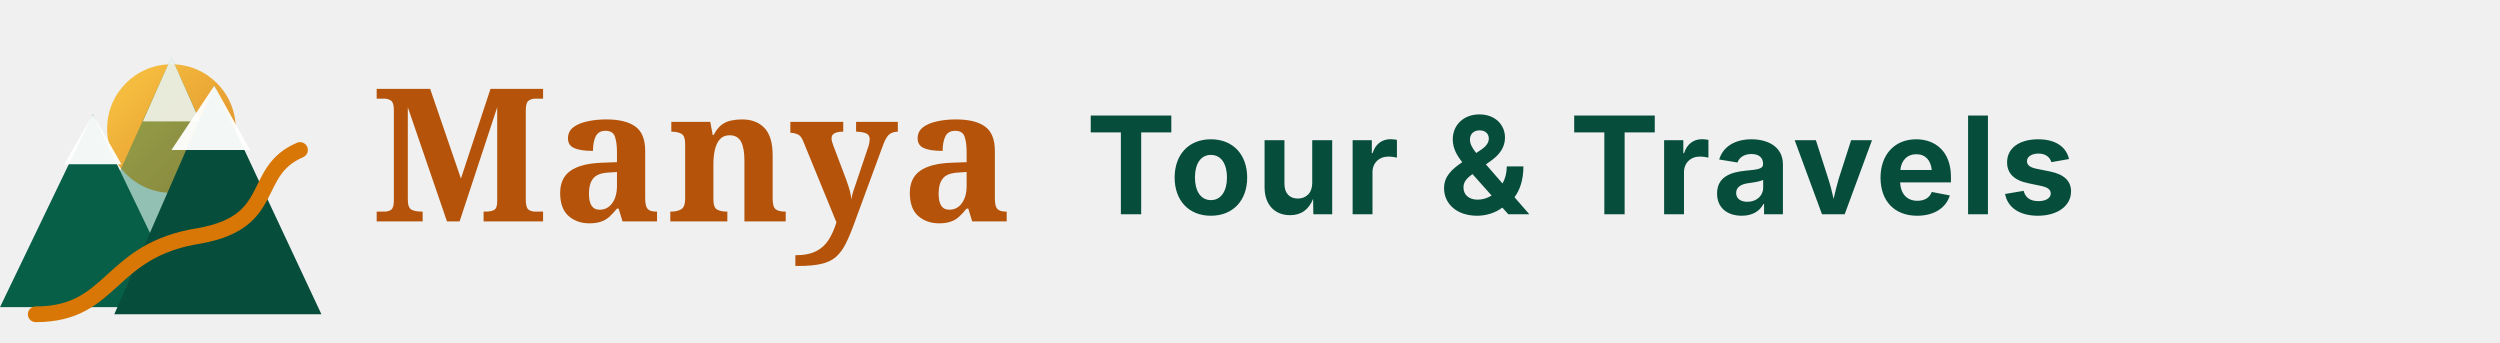
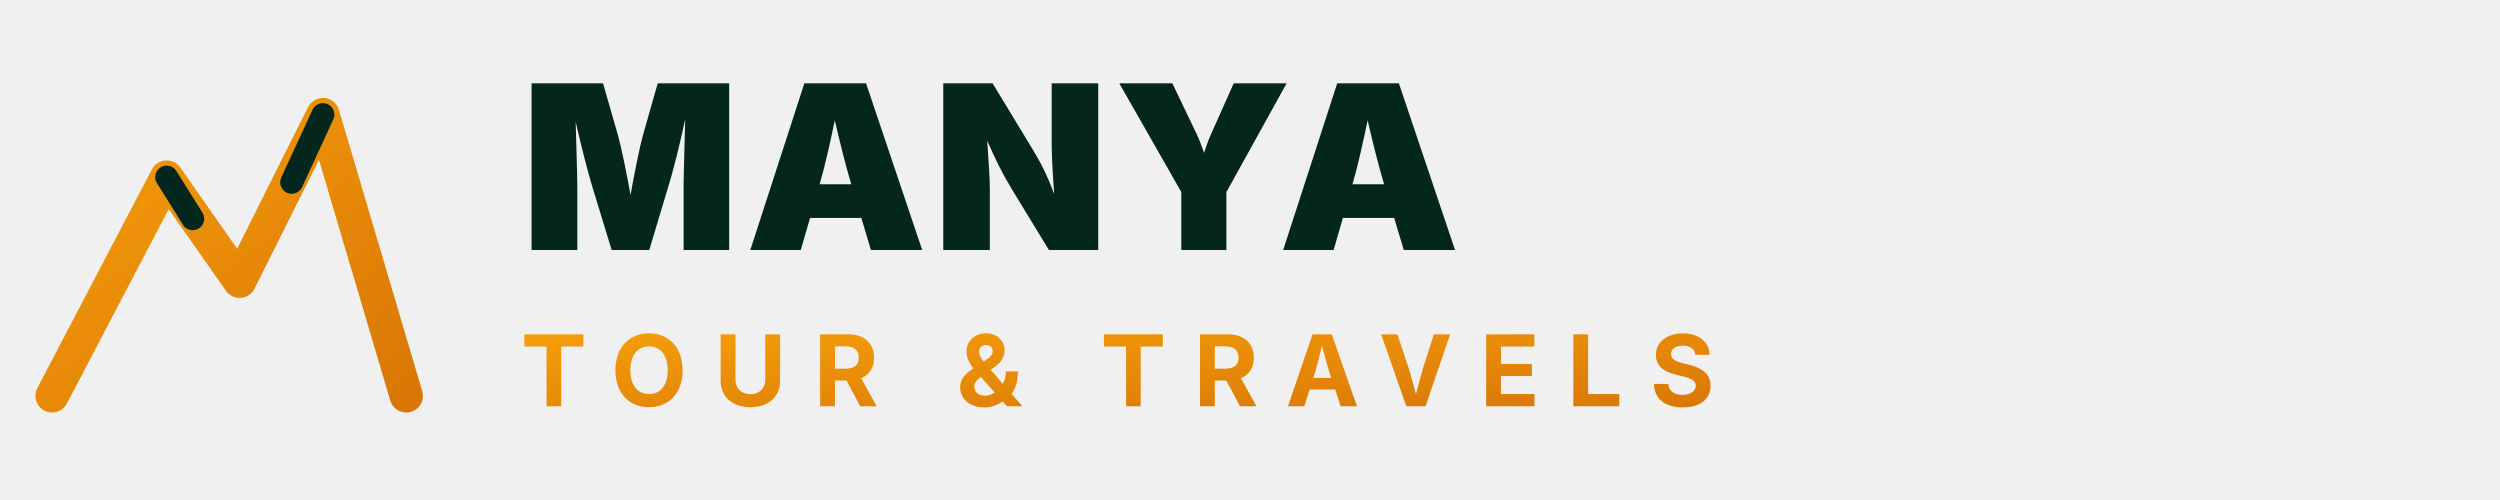
- <svg xmlns="http://www.w3.org/2000/svg" viewBox="0 0 350 48" fill="none" class="h-9 sm:h-10 w-auto">
+ <svg xmlns="http://www.w3.org/2000/svg" viewBox="0 0 240 48" fill="none" class="h-9 sm:h-10 w-auto">
  <defs>
-     <linearGradient id="goldGradDark" x1="0%" y1="0%" x2="100%" y2="100%">
-       <stop offset="0%" stop-color="#D97706" />
-       <stop offset="50%" stop-color="#B45309" />
-       <stop offset="100%" stop-color="#92400E" />
-     </linearGradient>
-     <linearGradient id="sunGradDark" x1="0%" y1="0%" x2="100%" y2="100%">
-       <stop offset="0%" stop-color="#FBBF24" />
+     <linearGradient id="goldMtnDark" x1="0%" y1="0%" x2="100%" y2="100%">
+       <stop offset="0%" stop-color="#F59E0B" />
      <stop offset="100%" stop-color="#D97706" />
    </linearGradient>
  </defs>
-   <g transform="translate(0, 3)">
-     <circle cx="24" cy="15" r="9" fill="url(#sunGradDark)" opacity="0.85" />
-     <polygon points="24,5 38,36 10,36" fill="#047857" opacity="0.4" />
-     <polygon points="13,13 26,40 0,40" fill="#065F46" />
-     <polygon points="30,9 45,41 16,41" fill="#064E3B" />
-     <polygon points="13,13 17,20 9,20" fill="#FFFFFF" opacity="0.95" />
-     <polygon points="30,9 35,18 24,18" fill="#FFFFFF" opacity="0.95" />
-     <polygon points="24,5 28,14 20,14" fill="#FFFFFF" opacity="0.8" />
-     <path d="M 5 41 C 16 41, 15 32, 28 30 C 39 28, 35 21, 42 18" stroke="#D97706" stroke-width="2.2" stroke-linecap="round" fill="none" />
+   <g transform="translate(2, 6)">
+     <line x1="2" y1="32" x2="38" y2="32" stroke="url(#goldMtnDark)" stroke-width="2.2" stroke-linecap="round" opacity="0.6" />
+     <path d="M 3 32 L 14 11 L 21 21 L 29 5 L 37 32" stroke="url(#goldMtnDark)" stroke-width="3.2" stroke-linecap="round" stroke-linejoin="round" fill="none" />
+     <path d="M 14 11 L 16.5 15" stroke="#04261D" stroke-width="2.2" stroke-linecap="round" />
+     <path d="M 29 5 L 26 11.5" stroke="#04261D" stroke-width="2.2" stroke-linecap="round" />
  </g>
-   <g transform="translate(52, 31)">
-     <text x="0" y="0" font-family="'Playfair Display', Georgia, serif" font-weight="800" font-size="26" fill="#B45309" letter-spacing="0.5">
-       Manya
+   <g transform="translate(50, 0)">
+     <text x="0" y="24" font-family="'Plus Jakarta Sans', 'Inter', system-ui, -apple-system, sans-serif" font-weight="900" font-size="22" fill="#04261D" letter-spacing="0.5">
+       MANYA
    </text>
-     <text x="100" y="-1" font-family="'Inter', system-ui, -apple-system, sans-serif" font-weight="700" font-size="19" fill="#064E3B" letter-spacing="0.5">
-       Tour &amp; Travels
+     <text x="0" y="39" font-family="'Plus Jakarta Sans', 'Inter', system-ui, -apple-system, sans-serif" font-weight="700" font-size="9.5" fill="url(#goldMtnDark)" letter-spacing="2.6">
+       TOUR &amp; TRAVELS
    </text>
  </g>
</svg>
